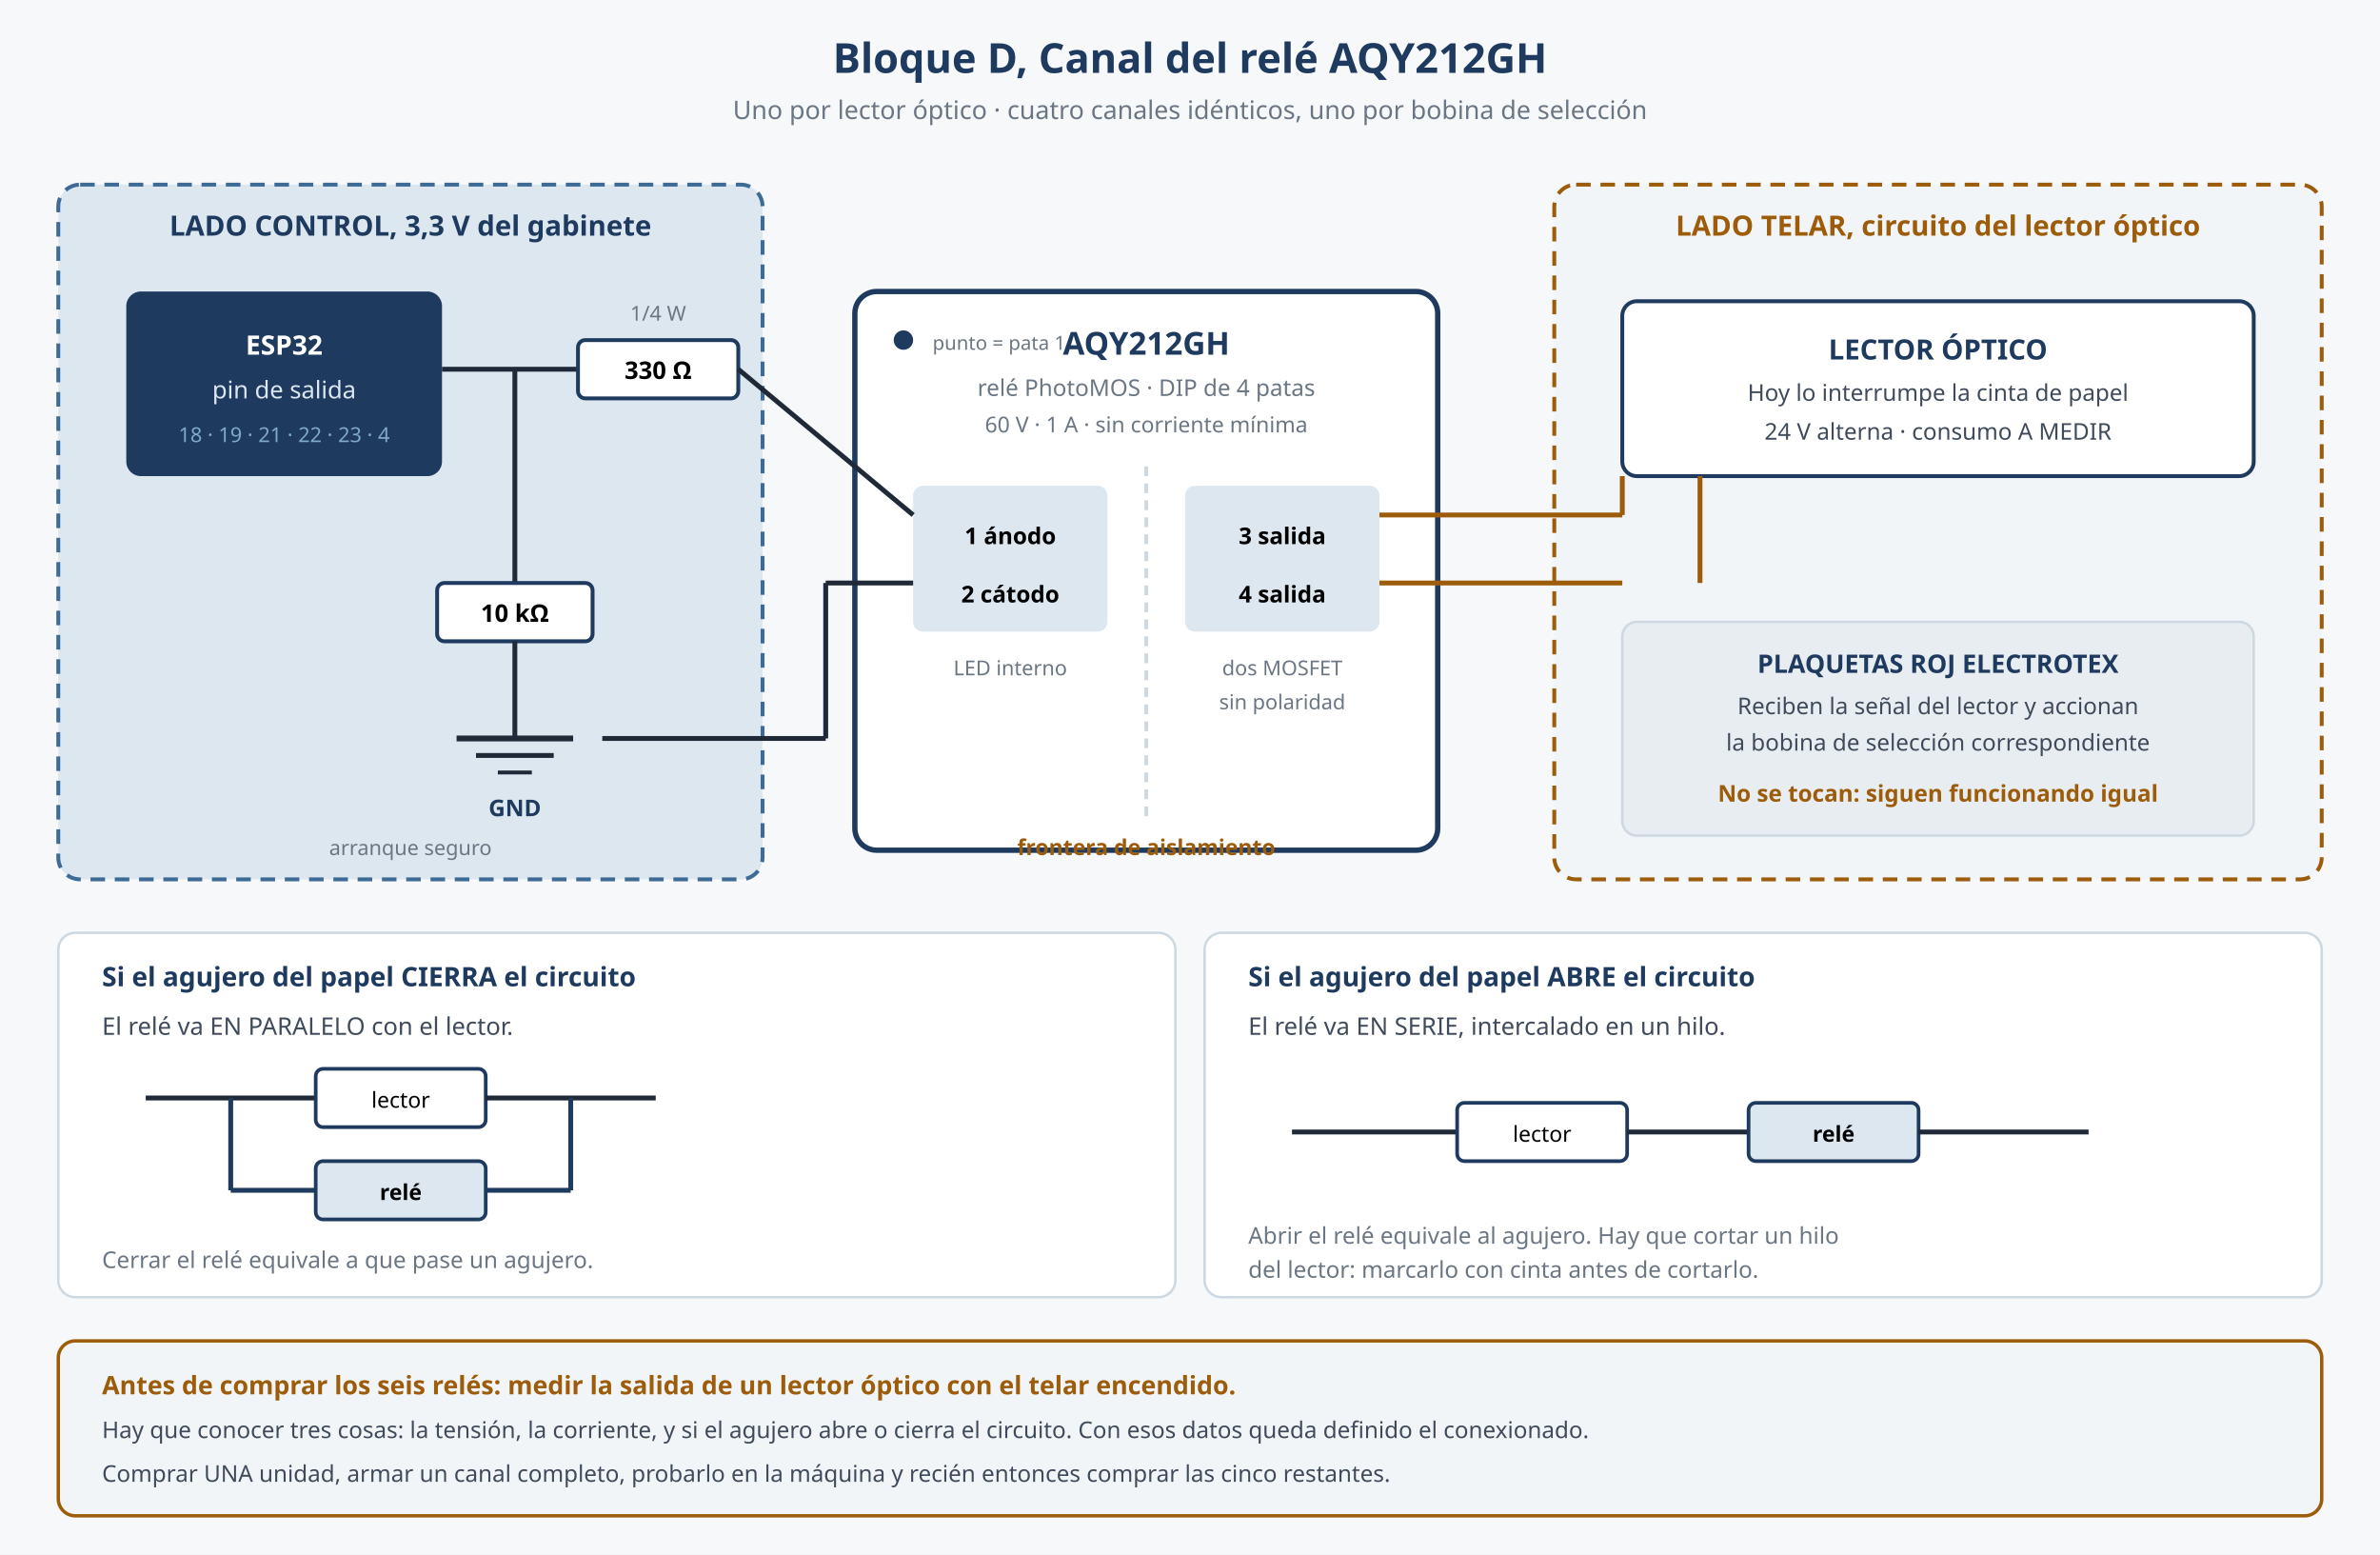
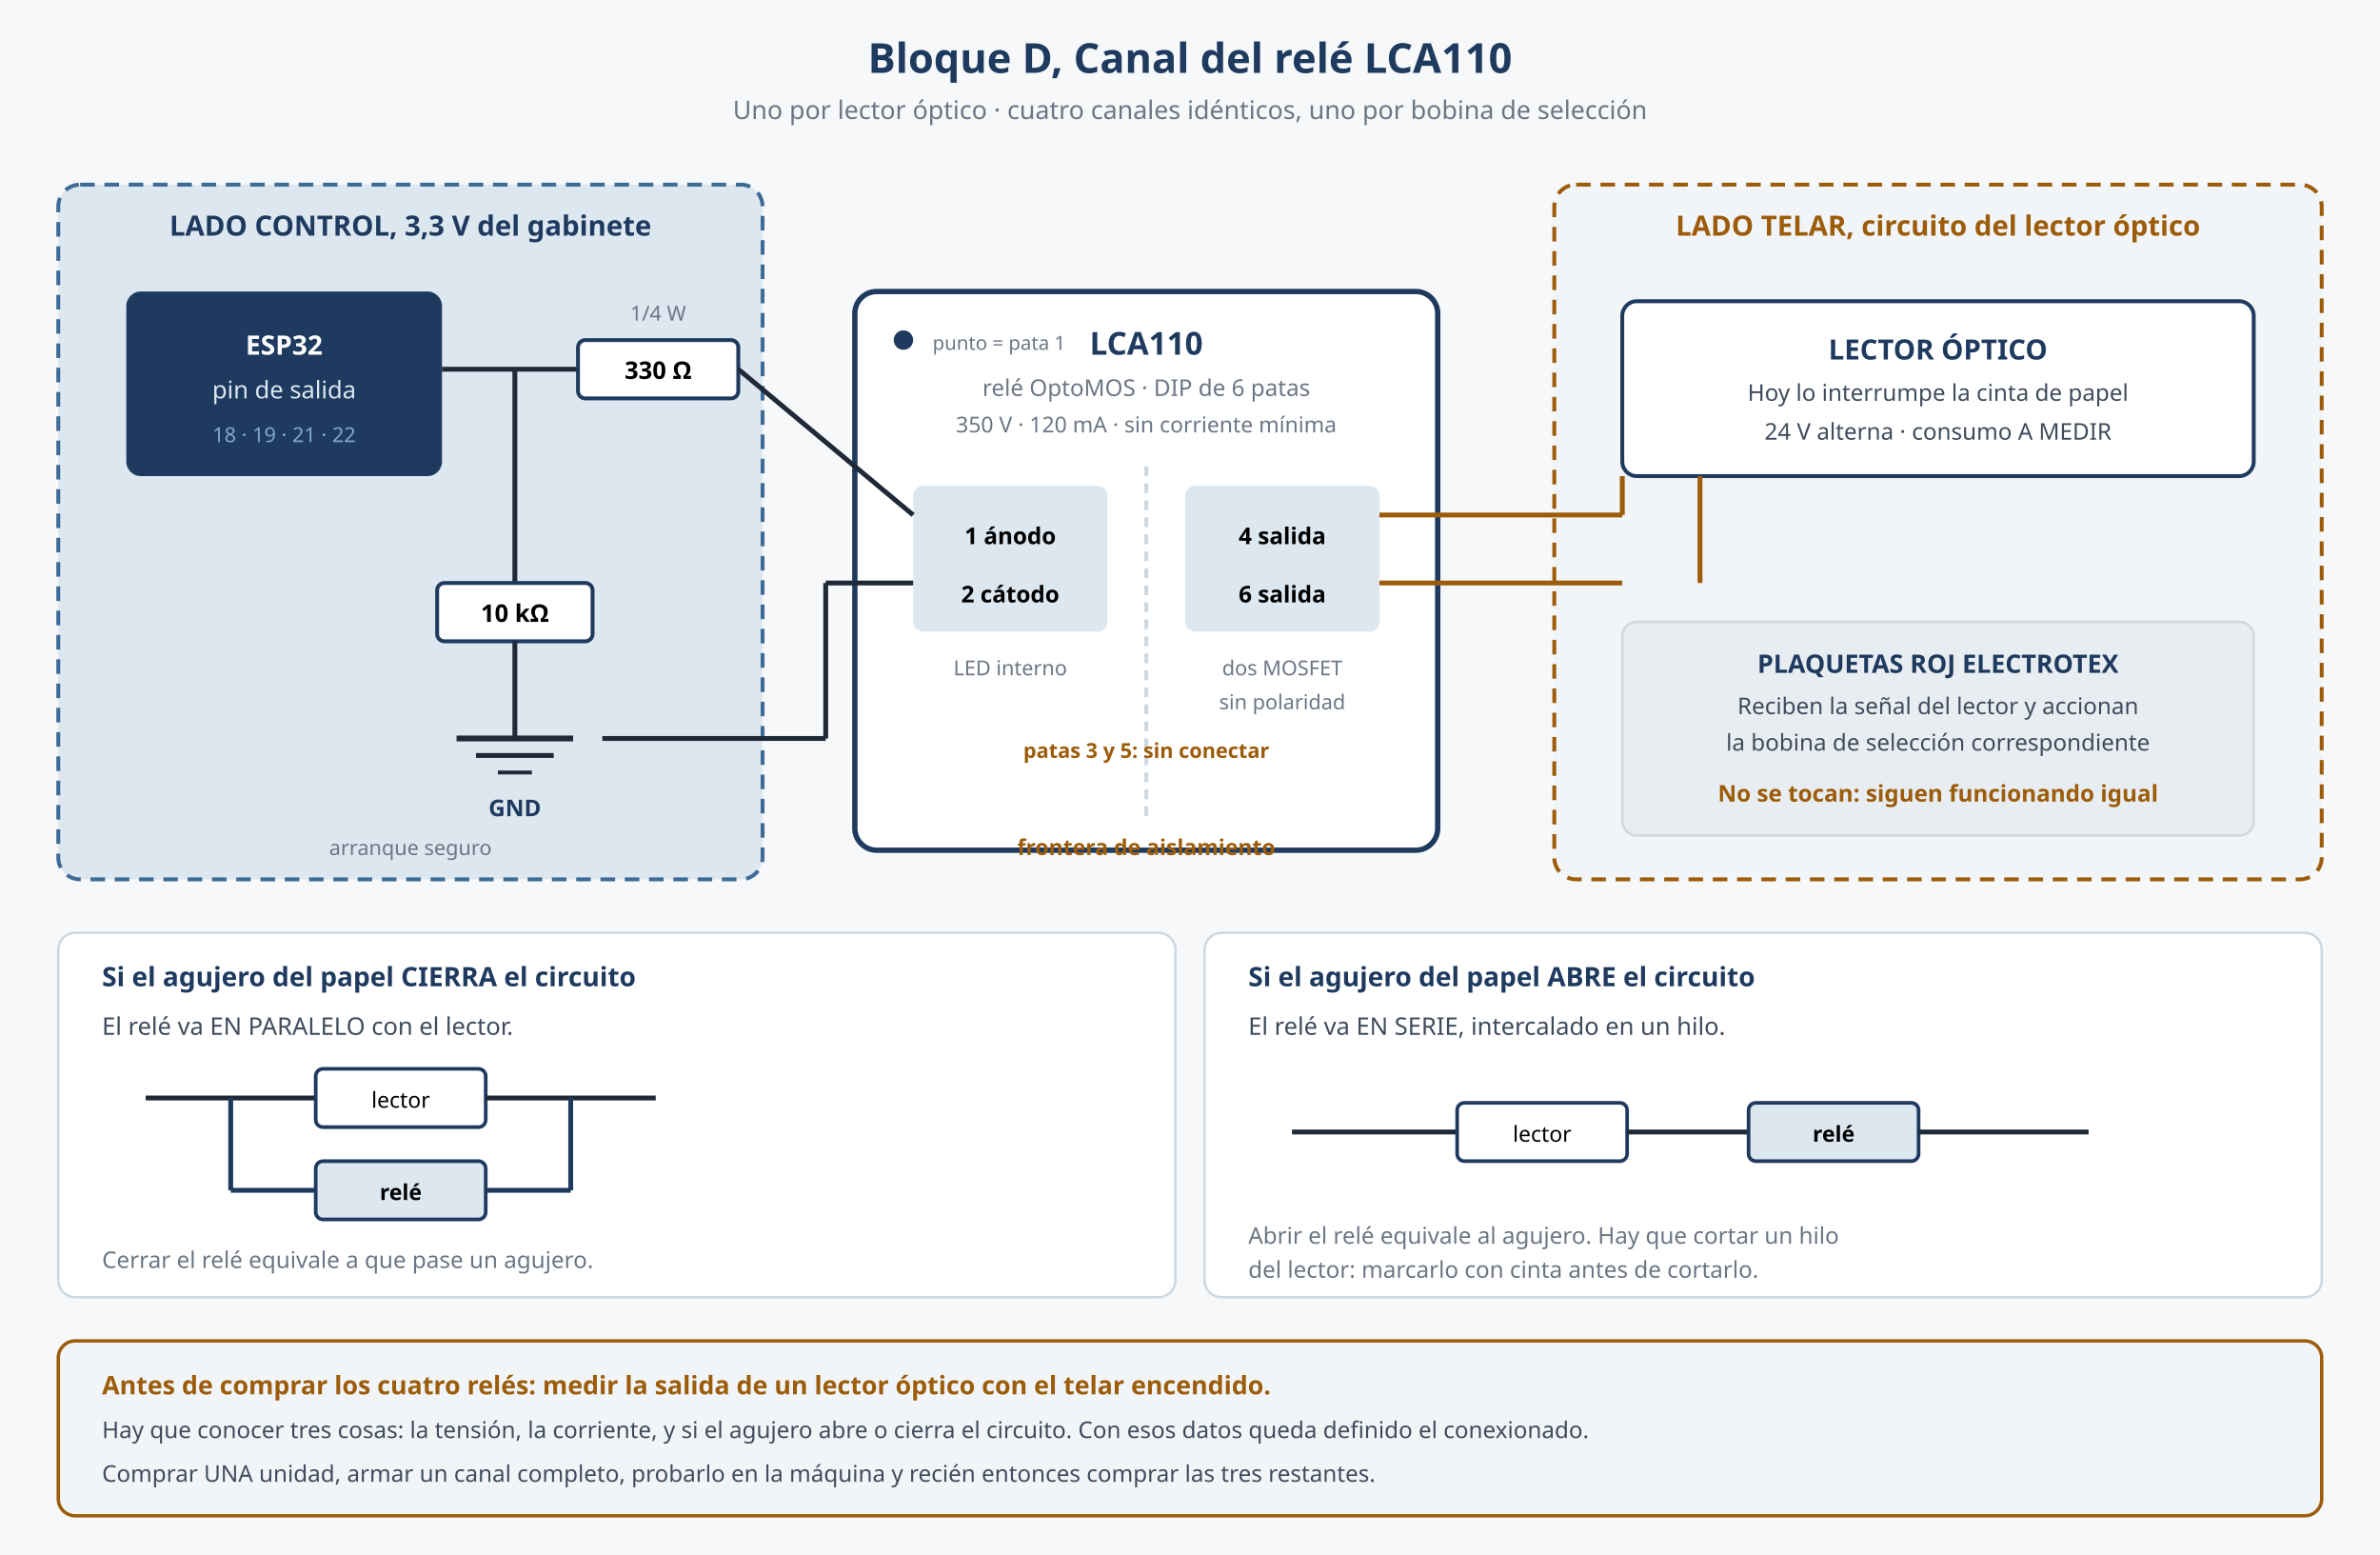
<svg xmlns="http://www.w3.org/2000/svg" viewBox="0 0 980 640" font-family="IBM Plex Sans, system-ui, sans-serif">
  <rect width="980" height="640" fill="#F6F8FA" />
-   <text font-family="Questrial, IBM Plex Sans, sans-serif" x="490" y="30" text-anchor="middle" font-size="17" font-weight="bold" fill="#1E3A5F">Bloque D, Canal del relé AQY212GH</text>
+   <text font-family="Questrial, IBM Plex Sans, sans-serif" x="490" y="30" text-anchor="middle" font-size="17" font-weight="bold" fill="#1E3A5F">Bloque D, Canal del relé LCA110</text>
  <text x="490" y="49" text-anchor="middle" font-size="10.5" fill="#6B7684">Uno por lector óptico · cuatro canales idénticos, uno por bobina de selección</text>
  <rect x="24" y="76" width="290" height="286" rx="9" fill="#DCE7F0" stroke="#3D6B96" stroke-width="1.6" stroke-dasharray="6 4" />
  <text x="169" y="97" text-anchor="middle" font-size="11.5" font-weight="bold" fill="#1E3A5F">LADO CONTROL, 3,3 V del gabinete</text>
  <rect x="52" y="120" width="130" height="76" rx="6" fill="#1E3A5F" />
  <text x="117" y="146" text-anchor="middle" font-size="11" font-weight="bold" fill="#FFFFFF">ESP32</text>
  <text x="117" y="164" text-anchor="middle" font-size="10" fill="#DCE7F0">pin de salida</text>
-   <text x="117" y="182" text-anchor="middle" font-size="8.5" fill="#7FA8C9">18 · 19 · 21 · 22 · 23 · 4</text>
+   <text x="117" y="182" text-anchor="middle" font-size="8.5" fill="#7FA8C9">18 · 19 · 21 · 22</text>
  <line x1="182" y1="152" x2="238" y2="152" stroke="#1F2937" stroke-width="2" />
  <rect x="238" y="140" width="66" height="24" rx="3" fill="#FFFFFF" stroke="#1E3A5F" stroke-width="1.6" />
  <text x="271" y="156" text-anchor="middle" font-size="10" font-weight="bold">330 Ω</text>
  <text x="271" y="132" text-anchor="middle" font-size="8.5" fill="#6B7684">1/4 W</text>
  <line x1="212" y1="152" x2="212" y2="240" stroke="#1F2937" stroke-width="2" />
  <rect x="180" y="240" width="64" height="24" rx="3" fill="#FFFFFF" stroke="#1E3A5F" stroke-width="1.6" />
  <text x="212" y="256" text-anchor="middle" font-size="10" font-weight="bold">10 kΩ</text>
  <line x1="212" y1="264" x2="212" y2="304" stroke="#1F2937" stroke-width="2" />
  <line x1="188" y1="304" x2="236" y2="304" stroke="#1F2937" stroke-width="2.4" />
  <line x1="196" y1="311" x2="228" y2="311" stroke="#1F2937" stroke-width="2" />
  <line x1="205" y1="318" x2="219" y2="318" stroke="#1F2937" stroke-width="1.6" />
  <text x="212" y="336" text-anchor="middle" font-size="9.5" font-weight="bold" fill="#1E3A5F">GND</text>
  <text x="169" y="352" text-anchor="middle" font-size="8.5" fill="#6B7684">arranque seguro</text>
  <rect x="352" y="120" width="240" height="230" rx="9" fill="#FFFFFF" stroke="#1E3A5F" stroke-width="2.2" />
-   <text x="472" y="146" text-anchor="middle" font-size="13" font-weight="bold" fill="#1E3A5F">AQY212GH</text>
-   <text x="472" y="163" text-anchor="middle" font-size="9.5" fill="#6B7684">relé PhotoMOS · DIP de 4 patas</text>
-   <text x="472" y="178" text-anchor="middle" font-size="9" fill="#6B7684">60 V · 1 A · sin corriente mínima</text>
+   <text x="472" y="146" text-anchor="middle" font-size="13" font-weight="bold" fill="#1E3A5F">LCA110</text>
+   <text x="472" y="163" text-anchor="middle" font-size="9.5" fill="#6B7684">relé OptoMOS · DIP de 6 patas</text>
+   <text x="472" y="178" text-anchor="middle" font-size="9" fill="#6B7684">350 V · 120 mA · sin corriente mínima</text>
  <circle cx="372" cy="140" r="4" fill="#1E3A5F" />
  <text x="384" y="144" font-size="8" fill="#6B7684">punto = pata 1</text>
  <line x1="472" y1="192" x2="472" y2="336" stroke="#CDD8E0" stroke-width="1.6" stroke-dasharray="4 3" />
  <text x="472" y="352" text-anchor="middle" font-size="9" font-weight="bold" fill="#9C5C0A">frontera de aislamiento</text>
  <rect x="376" y="200" width="80" height="60" rx="4" fill="#DCE7F0" />
  <text x="416" y="224" text-anchor="middle" font-size="9.5" font-weight="bold">1  ánodo</text>
  <text x="416" y="248" text-anchor="middle" font-size="9.5" font-weight="bold">2  cátodo</text>
  <text x="416" y="278" text-anchor="middle" font-size="8.5" fill="#6B7684">LED interno</text>
+   <text x="472" y="312" text-anchor="middle" font-size="8.5" font-weight="bold" fill="#9C5C0A">patas 3 y 5: sin conectar</text>
  <rect x="488" y="200" width="80" height="60" rx="4" fill="#DCE7F0" />
-   <text x="528" y="224" text-anchor="middle" font-size="9.5" font-weight="bold">3  salida</text>
-   <text x="528" y="248" text-anchor="middle" font-size="9.5" font-weight="bold">4  salida</text>
+   <text x="528" y="224" text-anchor="middle" font-size="9.5" font-weight="bold">4  salida</text>
+   <text x="528" y="248" text-anchor="middle" font-size="9.5" font-weight="bold">6  salida</text>
  <text x="528" y="278" text-anchor="middle" font-size="8.5" fill="#6B7684">dos MOSFET</text>
  <text x="528" y="292" text-anchor="middle" font-size="8.5" fill="#6B7684">sin polaridad</text>
  <line x1="304" y1="152" x2="376" y2="212" stroke="#1F2937" stroke-width="2" />
  <line x1="212" y1="152" x2="212" y2="152" stroke="#1F2937" stroke-width="2" />
  <line x1="248" y1="304" x2="340" y2="304" stroke="#1F2937" stroke-width="2" />
  <line x1="340" y1="304" x2="340" y2="240" stroke="#1F2937" stroke-width="2" />
  <line x1="340" y1="240" x2="376" y2="240" stroke="#1F2937" stroke-width="2" />
  <rect x="640" y="76" width="316" height="286" rx="9" fill="#F2F5F8" stroke="#9C5C0A" stroke-width="1.6" stroke-dasharray="6 4" />
  <text x="798" y="97" text-anchor="middle" font-size="11.5" font-weight="bold" fill="#9C5C0A">LADO TELAR, circuito del lector óptico</text>
  <rect x="668" y="124" width="260" height="72" rx="6" fill="#FFFFFF" stroke="#1E3A5F" stroke-width="1.6" />
  <text x="798" y="148" text-anchor="middle" font-size="11.5" font-weight="bold" fill="#1E3A5F">LECTOR ÓPTICO</text>
  <text x="798" y="165" text-anchor="middle" font-size="9.5" fill="#3F4B5C">Hoy lo interrumpe la cinta de papel</text>
  <text x="798" y="181" text-anchor="middle" font-size="9.5" fill="#3F4B5C">24 V alterna · consumo A MEDIR</text>
  <line x1="568" y1="212" x2="668" y2="212" stroke="#9C5C0A" stroke-width="2" />
  <line x1="568" y1="240" x2="668" y2="240" stroke="#9C5C0A" stroke-width="2" />
  <line x1="668" y1="196" x2="668" y2="212" stroke="#9C5C0A" stroke-width="2" />
  <line x1="700" y1="196" x2="700" y2="240" stroke="#9C5C0A" stroke-width="2" />
  <rect x="668" y="256" width="260" height="88" rx="6" fill="#E8EDF1" stroke="#CDD8E0" />
  <text x="798" y="277" text-anchor="middle" font-size="10.5" font-weight="bold" fill="#1E3A5F">PLAQUETAS ROJ ELECTROTEX</text>
  <text x="798" y="294" text-anchor="middle" font-size="9.5" fill="#3F4B5C">Reciben la señal del lector y accionan</text>
  <text x="798" y="309" text-anchor="middle" font-size="9.5" fill="#3F4B5C">la bobina de selección correspondiente</text>
  <text x="798" y="330" text-anchor="middle" font-size="9.5" font-weight="bold" fill="#9C5C0A">No se tocan: siguen funcionando igual</text>
  <rect x="24" y="384" width="460" height="150" rx="7" fill="#FFFFFF" stroke="#CDD8E0" />
  <text x="42" y="406" font-size="11" font-weight="bold" fill="#1E3A5F">Si el agujero del papel CIERRA el circuito</text>
  <text x="42" y="426" font-size="10" fill="#3F4B5C">El relé va EN PARALELO con el lector.</text>
  <line x1="60" y1="452" x2="130" y2="452" stroke="#1F2937" stroke-width="2" />
  <rect x="130" y="440" width="70" height="24" rx="3" fill="#FFFFFF" stroke="#1E3A5F" stroke-width="1.5" />
  <text x="165" y="456" text-anchor="middle" font-size="9">lector</text>
  <line x1="200" y1="452" x2="270" y2="452" stroke="#1F2937" stroke-width="2" />
  <line x1="95" y1="452" x2="95" y2="490" stroke="#1E3A5F" stroke-width="2" />
  <line x1="95" y1="490" x2="235" y2="490" stroke="#1E3A5F" stroke-width="2" />
  <line x1="235" y1="490" x2="235" y2="452" stroke="#1E3A5F" stroke-width="2" />
  <rect x="130" y="478" width="70" height="24" rx="3" fill="#DCE7F0" stroke="#1E3A5F" stroke-width="1.5" />
  <text x="165" y="494" text-anchor="middle" font-size="9" font-weight="bold">relé</text>
  <text x="42" y="522" font-size="9.5" fill="#6B7684">Cerrar el relé equivale a que pase un agujero.</text>
  <rect x="496" y="384" width="460" height="150" rx="7" fill="#FFFFFF" stroke="#CDD8E0" />
  <text x="514" y="406" font-size="11" font-weight="bold" fill="#1E3A5F">Si el agujero del papel ABRE el circuito</text>
  <text x="514" y="426" font-size="10" fill="#3F4B5C">El relé va EN SERIE, intercalado en un hilo.</text>
  <line x1="532" y1="466" x2="600" y2="466" stroke="#1F2937" stroke-width="2" />
  <rect x="600" y="454" width="70" height="24" rx="3" fill="#FFFFFF" stroke="#1E3A5F" stroke-width="1.5" />
  <text x="635" y="470" text-anchor="middle" font-size="9">lector</text>
  <line x1="670" y1="466" x2="720" y2="466" stroke="#1F2937" stroke-width="2" />
  <rect x="720" y="454" width="70" height="24" rx="3" fill="#DCE7F0" stroke="#1E3A5F" stroke-width="1.5" />
  <text x="755" y="470" text-anchor="middle" font-size="9" font-weight="bold">relé</text>
  <line x1="790" y1="466" x2="860" y2="466" stroke="#1F2937" stroke-width="2" />
  <text x="514" y="512" font-size="9.5" fill="#6B7684">Abrir el relé equivale al agujero. Hay que cortar un hilo</text>
  <text x="514" y="526" font-size="9.5" fill="#6B7684">del lector: marcarlo con cinta antes de cortarlo.</text>
  <rect x="24" y="552" width="932" height="72" rx="7" fill="#F2F5F8" stroke="#9C5C0A" stroke-width="1.4" />
-   <text x="42" y="574" font-size="10.5" font-weight="bold" fill="#9C5C0A">Antes de comprar los seis relés: medir la salida de un lector óptico con el telar encendido.</text>
+   <text x="42" y="574" font-size="10.5" font-weight="bold" fill="#9C5C0A">Antes de comprar los cuatro relés: medir la salida de un lector óptico con el telar encendido.</text>
  <text x="42" y="592" font-size="9.5" fill="#3F4B5C">Hay que conocer tres cosas: la tensión, la corriente, y si el agujero abre o cierra el circuito. Con esos datos queda definido el conexionado.</text>
-   <text x="42" y="610" font-size="9.5" fill="#3F4B5C">Comprar UNA unidad, armar un canal completo, probarlo en la máquina y recién entonces comprar las cinco restantes.</text>
+   <text x="42" y="610" font-size="9.5" fill="#3F4B5C">Comprar UNA unidad, armar un canal completo, probarlo en la máquina y recién entonces comprar las tres restantes.</text>
</svg>
